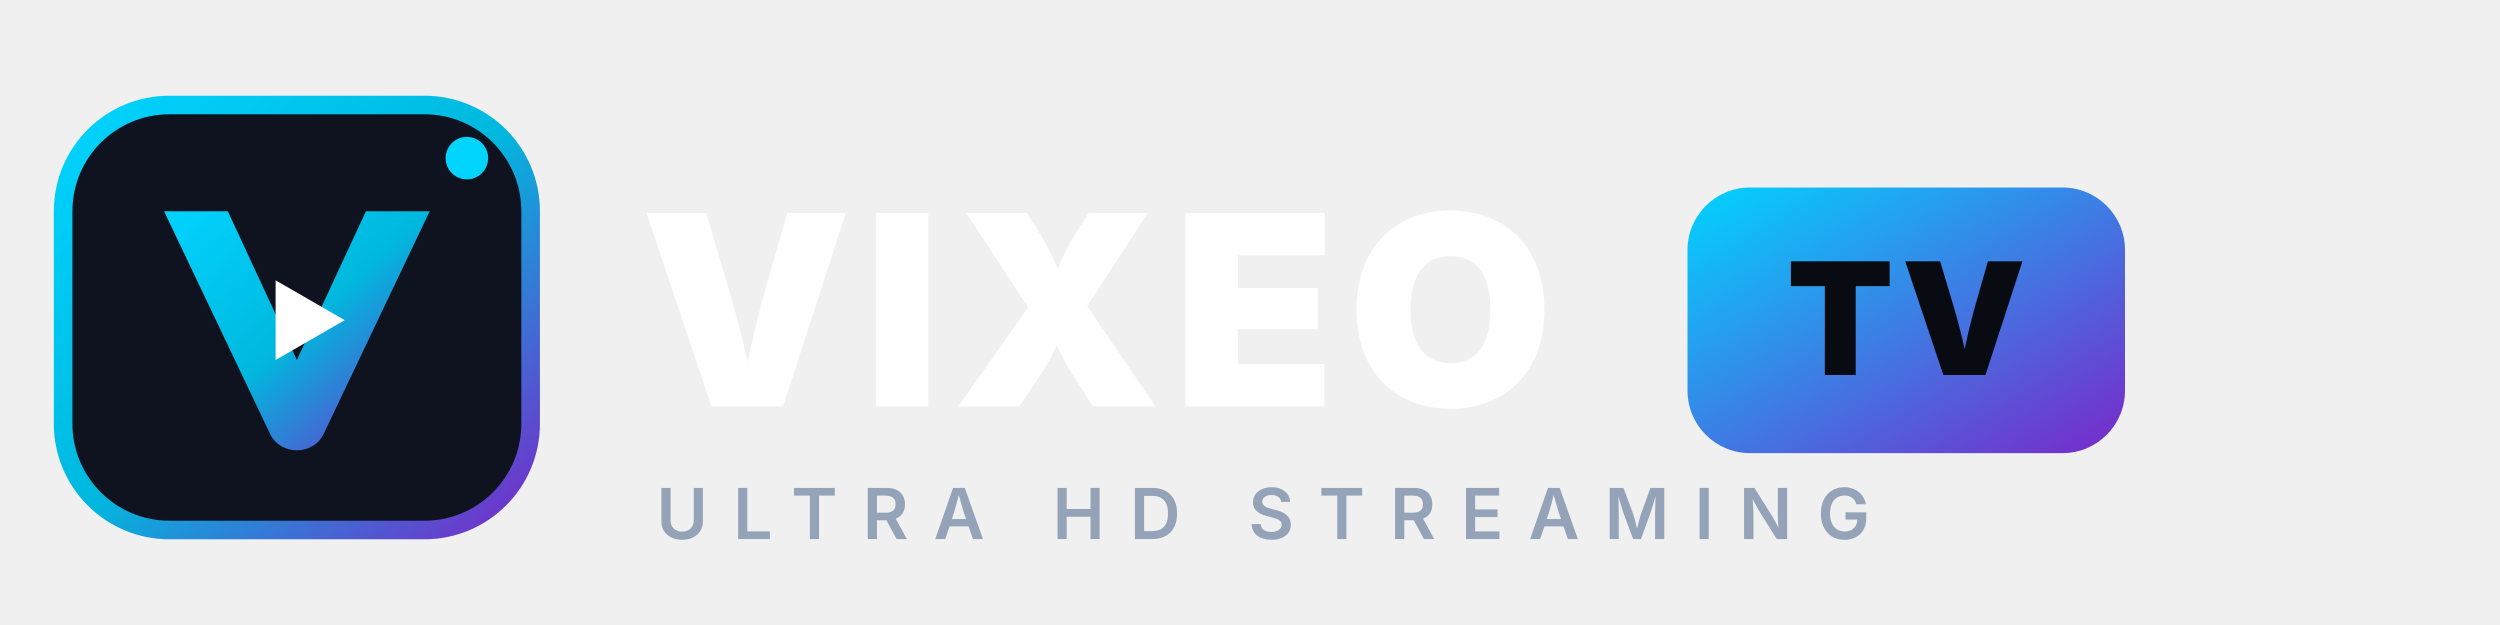
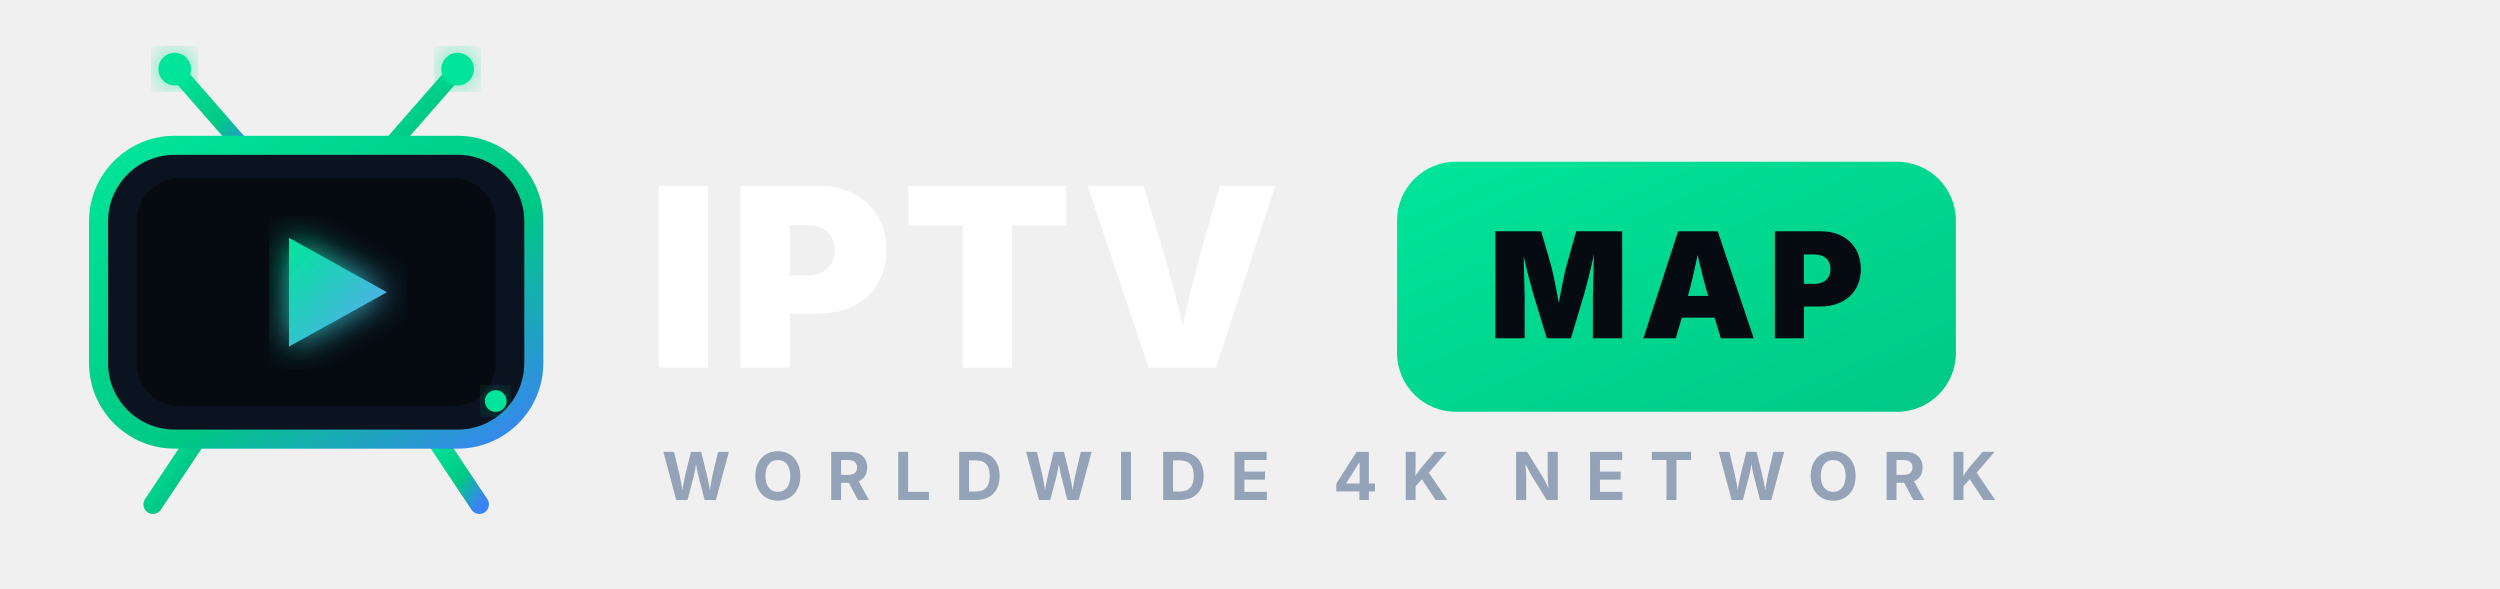
- <svg xmlns="http://www.w3.org/2000/svg" viewBox="0 0 320 80" fill="none">
+ <svg xmlns="http://www.w3.org/2000/svg" viewBox="0 0 340 80" fill="none">
  <defs>
-     <linearGradient id="vixGrad" x1="0%" y1="0%" x2="100%" y2="100%">
-       <stop offset="0%" stop-color="#00D4FF" />
-       <stop offset="50%" stop-color="#00B8DE" />
-       <stop offset="100%" stop-color="#7928CA" />
+     <linearGradient id="brandLogoGrad" x1="0%" y1="0%" x2="100%" y2="100%">
+       <stop offset="0%" stop-color="#00E599" />
+       <stop offset="60%" stop-color="#00C885" />
+       <stop offset="100%" stop-color="#3B82F6" />
    </linearGradient>
-     <linearGradient id="tvBadgeGrad" x1="0%" y1="0%" x2="100%" y2="100%">
-       <stop offset="0%" stop-color="#00D4FF" />
-       <stop offset="100%" stop-color="#7928CA" />
+     <linearGradient id="mapBadgeGrad" x1="0%" y1="0%" x2="100%" y2="100%">
+       <stop offset="0%" stop-color="#00E599" />
+       <stop offset="100%" stop-color="#00C885" />
    </linearGradient>
-     <filter id="markGlow" x="-20%" y="-20%" width="140%" height="140%">
-       <feGaussianBlur stdDeviation="4" result="blur" />
+     <linearGradient id="logoPlayGrad" x1="0%" y1="0%" x2="100%" y2="100%">
+       <stop offset="0%" stop-color="#00E599" />
+       <stop offset="100%" stop-color="#60A5FA" />
+     </linearGradient>
+     <filter id="logoGlow" x="-20%" y="-20%" width="140%" height="140%">
+       <feGaussianBlur stdDeviation="3" result="blur" />
      <feComposite in="SourceGraphic" in2="blur" operator="over" />
    </filter>
  </defs>
-   <g transform="translate(4, 8) scale(0.68)">
-     <rect x="6" y="8" width="88" height="80" rx="20" fill="#0E131F" stroke="url(#vixGrad)" stroke-width="3.5" />
-     <circle cx="82" cy="18" r="4" fill="#00D4FF" />
-     <path d="M25 28 L45 70 C47 74 53 74 55 70 L75 28 L63 28 L50 56 L37 28 Z" fill="url(#vixGrad)" />
-     <polygon points="46,41 59,48.5 46,56" fill="#FFFFFF" />
+   <g transform="translate(6, 2) scale(0.74)">
+     <line x1="38" y1="26" x2="24" y2="10" stroke="url(#brandLogoGrad)" stroke-width="3" stroke-linecap="round" />
+     <circle cx="24" cy="10" r="3" fill="#00E599" filter="url(#logoGlow)" />
+     <line x1="62" y1="26" x2="76" y2="10" stroke="url(#brandLogoGrad)" stroke-width="3" stroke-linecap="round" />
+     <circle cx="76" cy="10" r="3" fill="#00E599" filter="url(#logoGlow)" />
+     <line x1="28" y1="78" x2="20" y2="90" stroke="url(#brandLogoGrad)" stroke-width="3.5" stroke-linecap="round" />
+     <line x1="72" y1="78" x2="80" y2="90" stroke="url(#brandLogoGrad)" stroke-width="3.5" stroke-linecap="round" />
+     <rect x="10" y="24" width="80" height="54" rx="14" fill="#0B1320" stroke="url(#brandLogoGrad)" stroke-width="3.5" />
+     <rect x="17" y="30" width="66" height="42" rx="8" fill="#060B12" />
+     <polygon points="45,41 45,61 63,51" fill="url(#logoPlayGrad)" filter="url(#logoGlow)" />
+     <circle cx="83" cy="71" r="2" fill="#00E599" filter="url(#logoGlow)" />
  </g>
-   <text x="82" y="52" font-family="'Outfit', 'Inter', -apple-system, sans-serif" font-size="34" font-weight="900" letter-spacing="1.5" fill="#FFFFFF">
-     VIXEO
+   <text x="88" y="50" font-family="'Outfit', 'Inter', -apple-system, sans-serif" font-size="34" font-weight="900" letter-spacing="1.2" fill="#FFFFFF">
+     IPTV
  </text>
-   <rect x="216" y="24" width="56" height="34" rx="8" fill="url(#tvBadgeGrad)" />
-   <text x="244" y="48" font-family="'Outfit', 'Inter', -apple-system, sans-serif" font-size="20" font-weight="900" letter-spacing="1" fill="#080B11" text-anchor="middle">
-     TV
+   <rect x="190" y="22" width="76" height="34" rx="8" fill="url(#mapBadgeGrad)" />
+   <text x="228" y="46" font-family="'Outfit', 'Inter', -apple-system, sans-serif" font-size="20" font-weight="900" letter-spacing="1.5" fill="#060B12" text-anchor="middle">
+     MAP
  </text>
-   <text x="84" y="69" font-family="'Inter', sans-serif" font-size="9" font-weight="600" letter-spacing="3.2" fill="#94A3B8">
-     ULTRA HD STREAMING
+   <text x="90" y="68" font-family="'Inter', sans-serif" font-size="9" font-weight="700" letter-spacing="3.2" fill="#94A3B8">
+     WORLDWIDE 4K NETWORK
  </text>
</svg>
